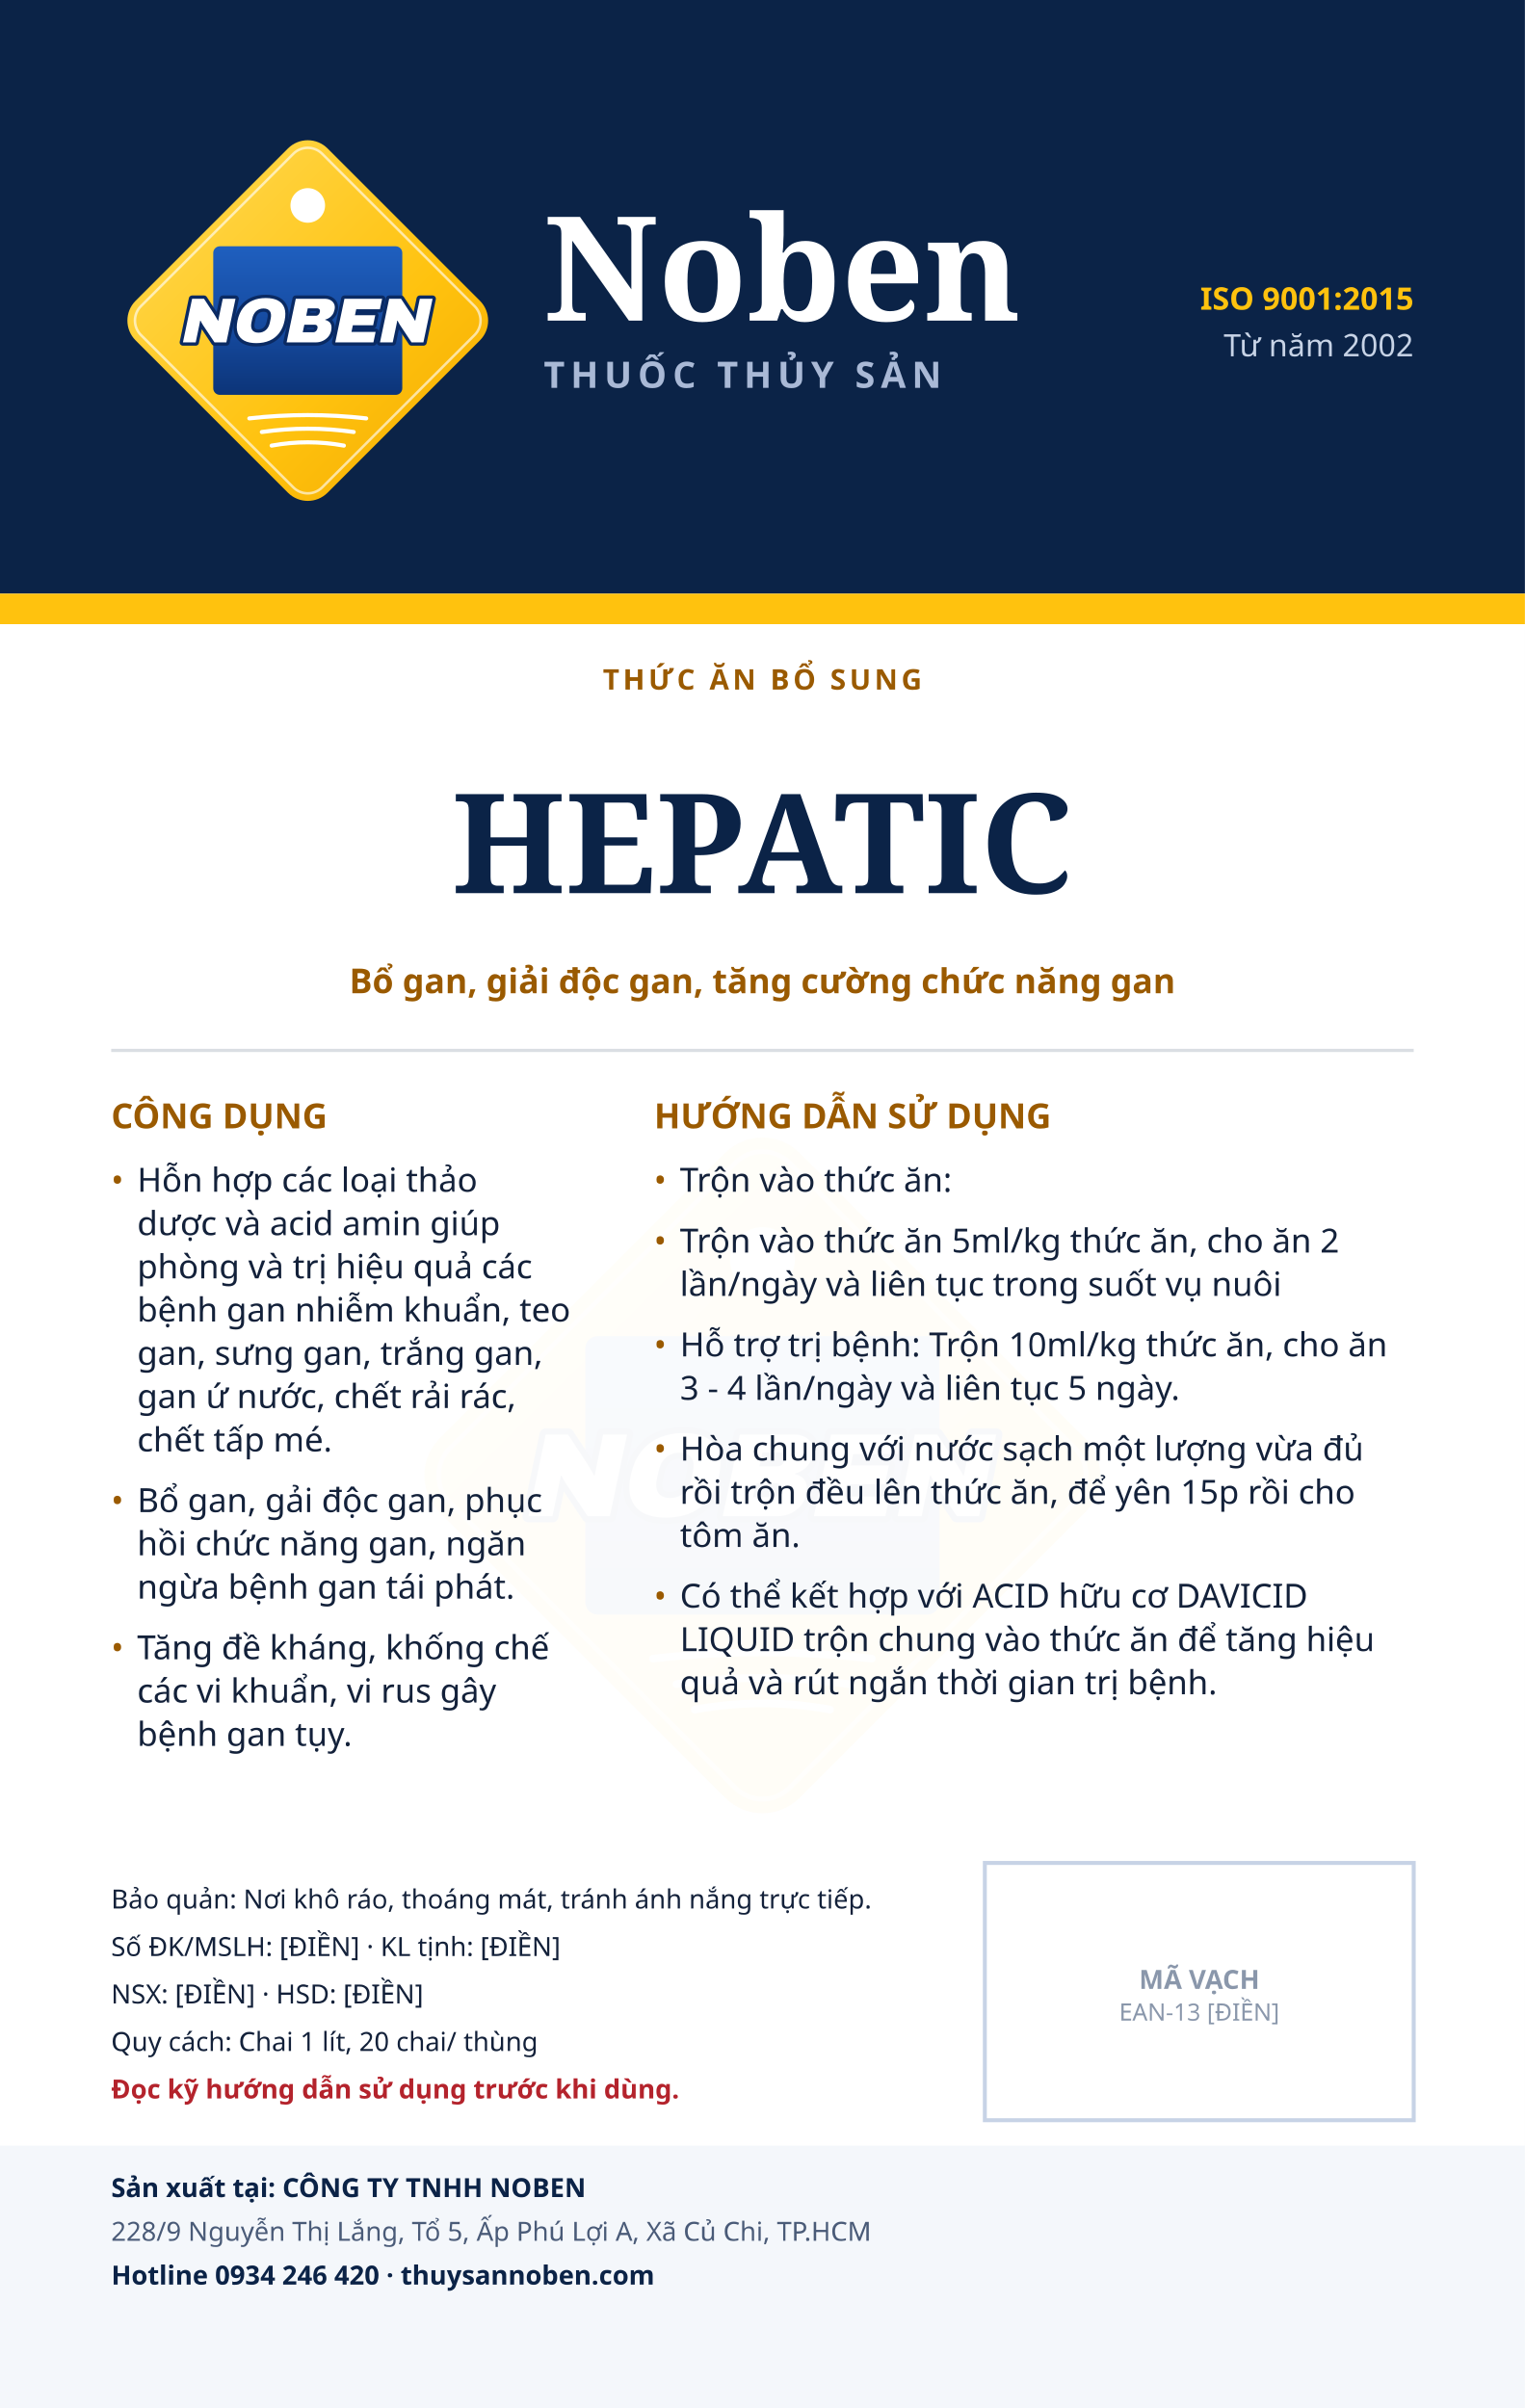
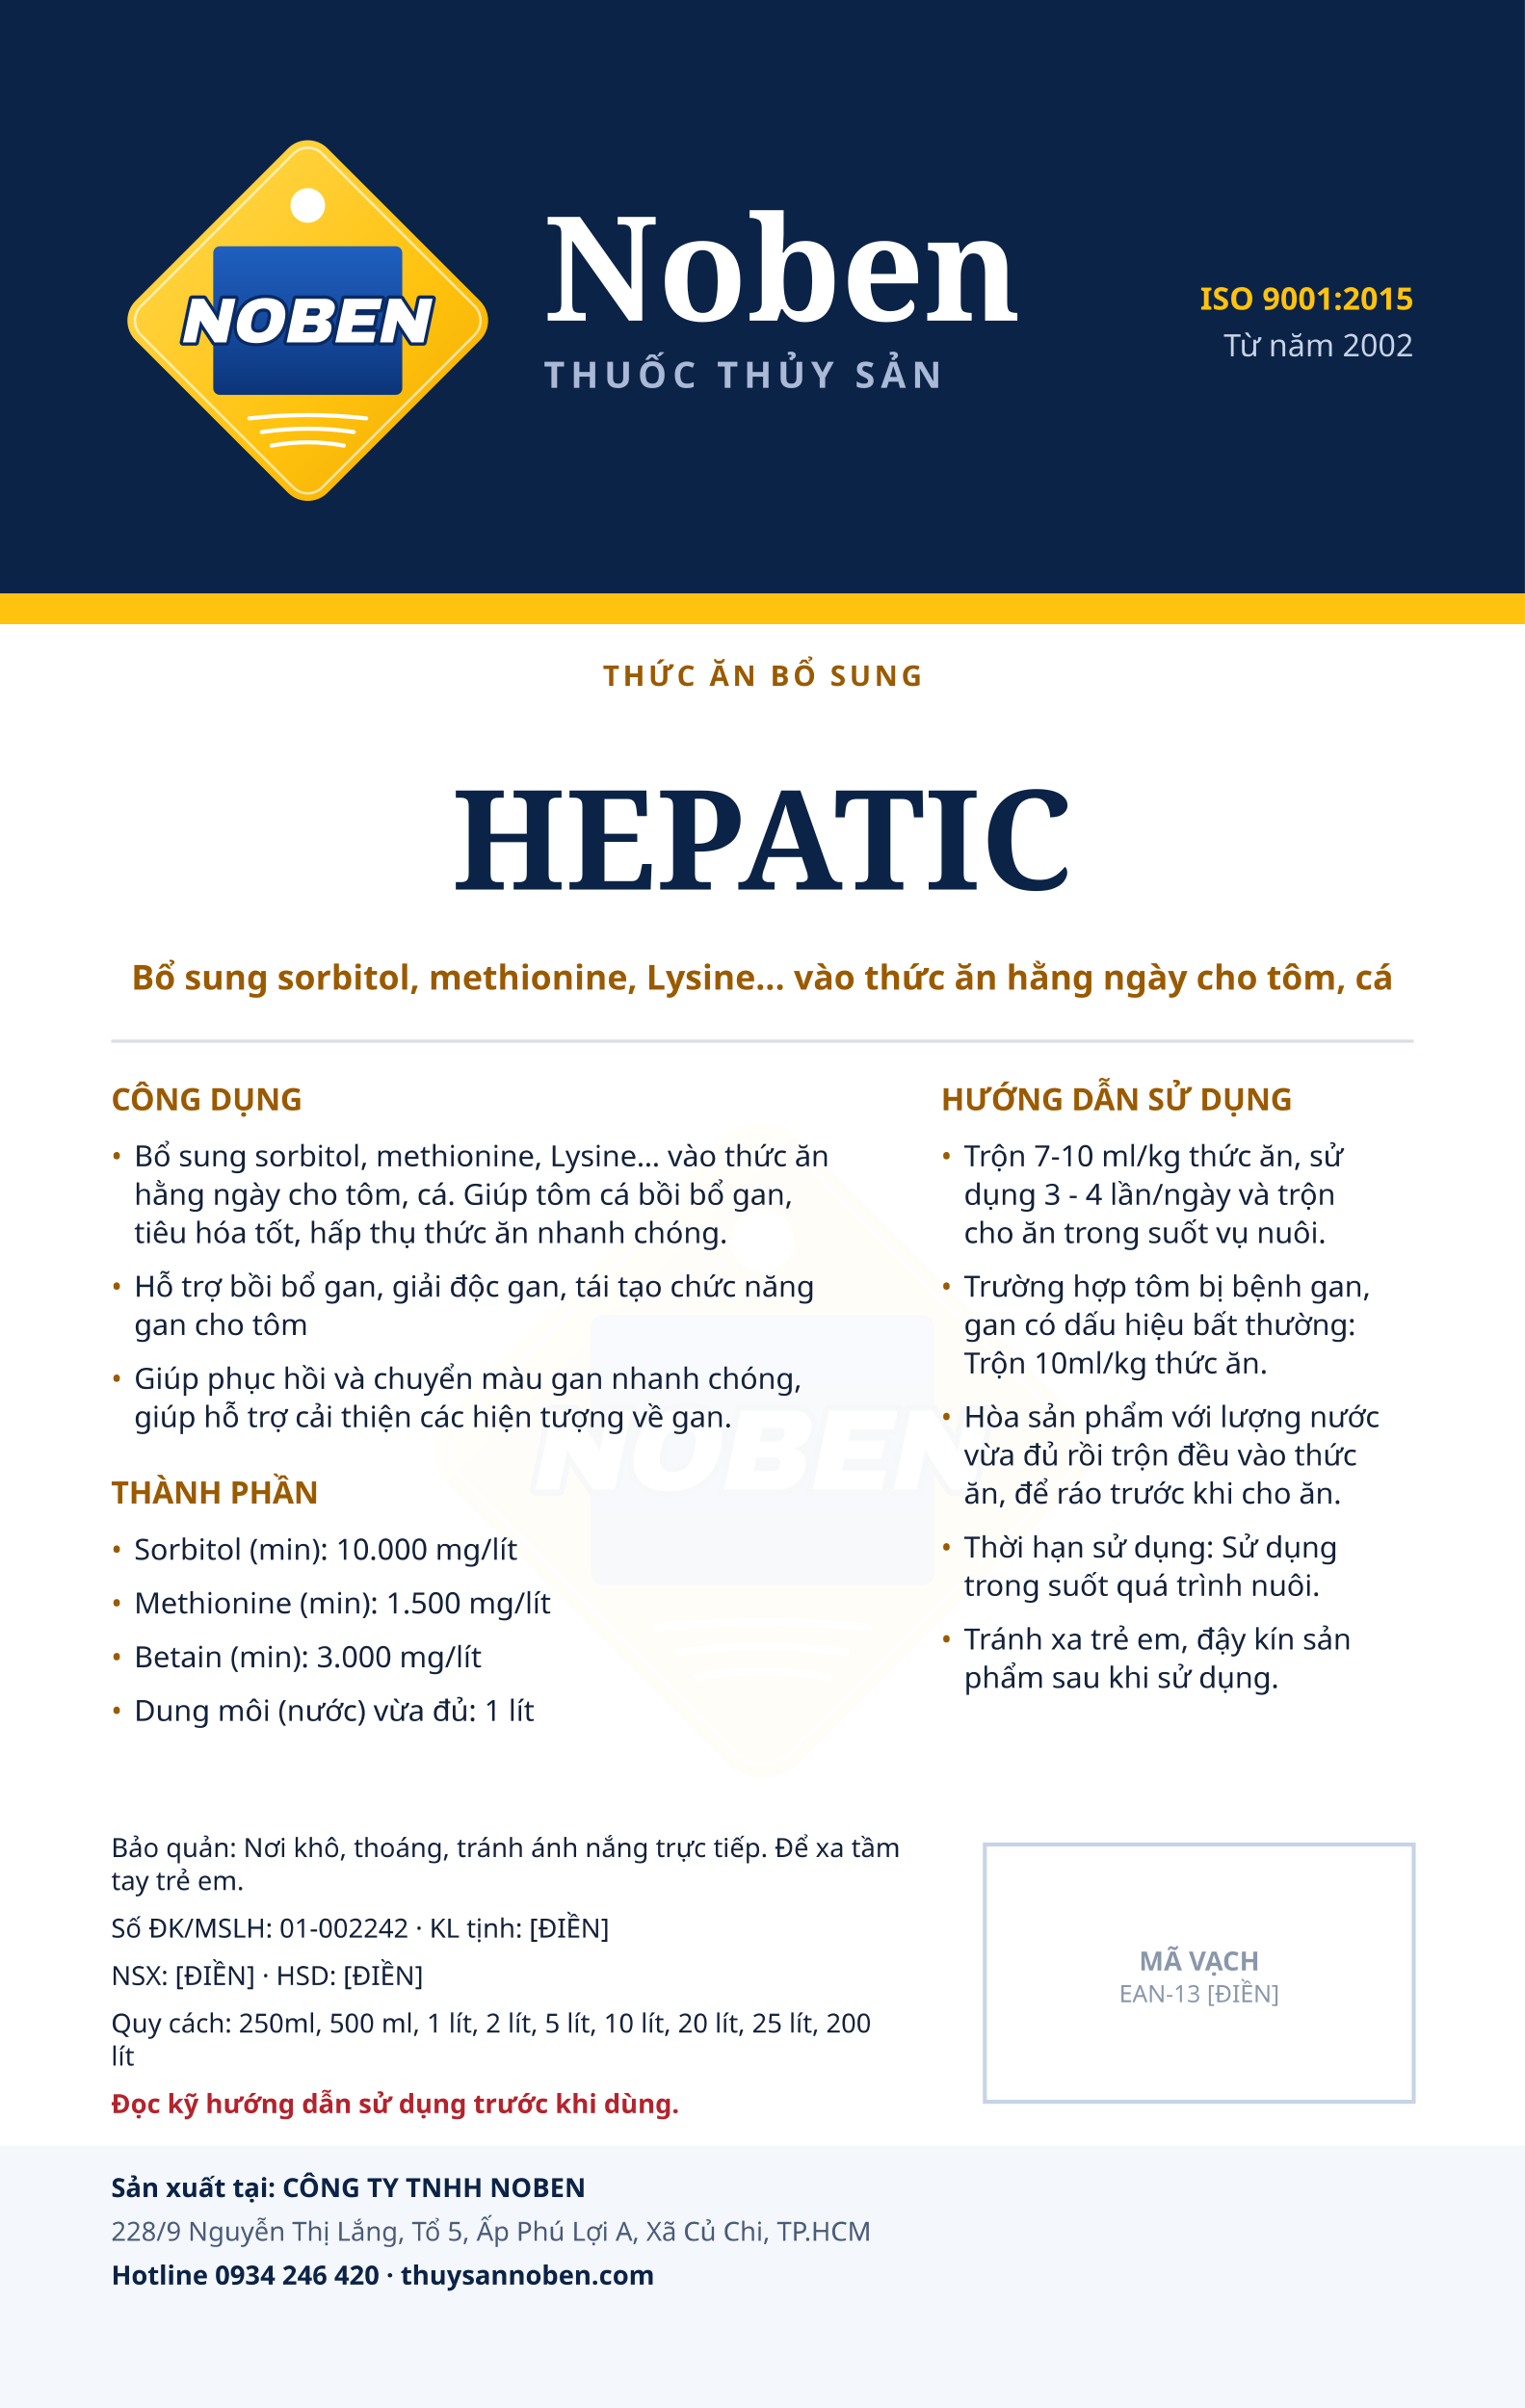
<svg xmlns="http://www.w3.org/2000/svg" xmlns:xlink="http://www.w3.org/1999/xlink" width="96mm" height="151.62mm" viewBox="-3 -3 96 151.62" data-trim="90 145.62" data-tran-le="3" data-an-toan="4">
  <defs>
    <clipPath id="nb-trang-giua">
      <rect x="0" y="36.29" width="90" height="95.81" />
    </clipPath>
  </defs>
  <g id="nen">
    <rect x="-3" y="-3" width="96" height="151.62" fill="#ffffff" />
    <rect x="-3" y="132.1" width="96" height="16.52" fill="#f4f7fb" />
    <g opacity="0.035" clip-path="url(#nb-trang-giua)">
-       <use href="#nb-mark-art" xlink:href="#nb-mark-art" transform="translate(21.81 66.71) scale(0.09057)" />
+       <use href="#nb-mark-art" xlink:href="#nb-mark-art" transform="translate(22.52 65.82) scale(0.08783)" />
    </g>
  </g>
  <g id="dai-thuong-hieu" data-khung="31.23 0 54.77 34.38">
    <rect x="-3" y="-3" width="96" height="37.38" fill="#0b2347" />
    <rect x="-3" y="34.38" width="96" height="1.92" fill="#ffc20e" />
    <text font-family="'Playfair Display ExtraBold', 'Playfair Display', serif" font-weight="800" font-size="9.14" fill="#ffffff" x="31.23" y="17.19">Noben</text>
    <text font-family="'Be Vietnam Pro SemiBold', 'Be Vietnam Pro', sans-serif" font-weight="600" font-size="2.29" fill="#a9b9d6" letter-spacing="0.37" x="31.23" y="21.42">THUỐC THỦY SẢN</text>
    <text font-family="'Be Vietnam Pro SemiBold', 'Be Vietnam Pro', sans-serif" font-weight="600" font-size="1.96" fill="#ffc20e" text-anchor="end" x="86" y="16.5">ISO 9001:2015</text>
    <text font-family="'Be Vietnam Pro', sans-serif" font-weight="400" font-size="1.96" fill="#c7d3e6" text-anchor="end" x="86" y="19.44">Từ năm 2002</text>
  </g>
  <g id="logo">
    <g transform="translate(4 4.81) scale(0.04834)">
      <g id="nb-mark-art">
        <defs>
          <linearGradient id="nb-g" x1="0" y1="0" x2="1" y2="1">
            <stop offset="0" stop-color="#ffdb57" />
            <stop offset=".618" stop-color="#ffc20e" />
            <stop offset="1" stop-color="#f2a900" />
          </linearGradient>
          <linearGradient id="nb-b" x1="0" y1="0" x2="0" y2="1">
            <stop offset="0" stop-color="#1f5fbf" />
            <stop offset=".618" stop-color="#14479a" />
            <stop offset="1" stop-color="#0c3478" />
          </linearGradient>
        </defs>
        <path d="M281.79 31.79 L480.21 230.21 A36.47 36.47 0 0 1 480.21 281.79 L281.79 480.21 A36.47 36.47 0 0 1 230.21 480.21 L31.79 281.79 A36.47 36.47 0 0 1 31.79 230.21 L230.21 31.79 A36.47 36.47 0 0 1 281.79 31.79 Z" fill="url(#nb-g)" />
        <path d="M274.83 38.76 L473.24 237.17 A26.62 26.62 0 0 1 473.24 274.83 L274.83 473.24 A26.62 26.62 0 0 1 237.17 473.24 L38.76 274.83 A26.62 26.62 0 0 1 38.76 237.17 L237.17 38.76 A26.62 26.62 0 0 1 274.83 38.76 Z" fill="none" stroke="#ffffff" stroke-opacity=".618" stroke-width="3.29" />
        <path d="M141.52 159.23 H370.48 A8.61 8.61 0 0 1 379.09 167.84 V344.16 A8.61 8.61 0 0 1 370.48 352.77 H141.52 A8.61 8.61 0 0 1 132.91 344.16 V167.84 A8.61 8.61 0 0 1 141.52 159.23 Z" fill="url(#nb-b)" />
        <circle cx="256" cy="106.02" r="22.54" fill="#ffffff" />
        <g transform="translate(93.46 284.39) scale(0.89704)">
          <g fill="none" stroke="#0a2a63" stroke-width="9.6" stroke-linejoin="round">
            <path transform="translate(-6.81 0)" d="M6.808 0.0 20.1 -63.296H37.396L52.312 -40.572Q52.947 -39.652 53.96 -37.904Q54.973 -36.156 56.022 -34.362Q57.071 -32.568 57.575 -31.464L58.074 -31.648Q58.523 -34.224 59.054 -36.754Q59.586 -39.284 59.856 -40.572L64.628 -63.296H83.12L69.828 0.0H52.624L35.765 -25.3Q34.587 -27.14 33.802 -28.658Q33.017 -30.176 32.295 -31.556L31.796 -31.372Q31.521 -29.624 31.154 -27.876Q30.787 -26.128 30.613 -25.3L25.3 0.0Z " />
            <path transform="translate(-7.2 0)" d="M113.676 1.104Q102.912 1.104 96.049 -2.576Q89.186 -6.256 86.674 -13.57Q84.162 -20.884 86.422 -31.648Q88.702 -42.504 94.276 -49.772Q99.85 -57.04 108.259 -60.72Q116.668 -64.4 127.432 -64.4Q138.288 -64.4 145.151 -60.72Q152.014 -57.04 154.536 -49.772Q157.058 -42.504 154.778 -31.648Q152.518 -20.884 146.934 -13.57Q141.35 -6.256 132.941 -2.576Q124.532 1.104 113.676 1.104ZM116.864 -14.076Q120.176 -14.076 122.928 -15.134Q125.68 -16.192 127.788 -18.124Q129.896 -20.056 131.294 -22.77Q132.692 -25.484 133.368 -28.704L134.604 -34.592Q135.281 -37.812 135.022 -40.526Q134.764 -43.24 133.468 -45.172Q132.172 -47.104 129.864 -48.162Q127.556 -49.22 124.244 -49.22Q120.932 -49.22 118.18 -48.162Q115.428 -47.104 113.366 -45.172Q111.304 -43.24 109.906 -40.526Q108.509 -37.812 107.832 -34.592L106.596 -28.704Q105.92 -25.484 106.178 -22.77Q106.436 -20.056 107.686 -18.124Q108.936 -16.192 111.244 -15.134Q113.552 -14.076 116.864 -14.076Z " />
            <path transform="translate(-7.59 0)" d="M158.08 0.0 171.372 -63.296H213.508Q218.292 -63.296 221.833 -61.318Q225.373 -59.34 227.031 -55.844Q228.689 -52.348 227.723 -47.748Q226.757 -43.148 224.667 -40.204Q222.577 -37.26 219.827 -35.558Q217.078 -33.856 214.052 -33.028L213.975 -32.66Q217.132 -31.924 219.469 -30.13Q221.807 -28.336 222.786 -25.116Q223.766 -21.896 222.704 -16.836Q221.641 -11.776 218.365 -8.004Q215.089 -4.232 210.504 -2.116Q205.92 0.0 200.768 0.0ZM181.503 -14.72H196.959Q199.075 -14.72 200.672 -16.192Q202.269 -17.664 202.888 -20.608Q203.177 -21.988 202.821 -23.138Q202.464 -24.288 201.542 -24.932Q200.619 -25.576 199.239 -25.576H183.783ZM186.526 -38.64H200.51Q201.982 -38.64 203.139 -39.33Q204.296 -40.02 205.165 -41.308Q206.033 -42.596 206.439 -44.528Q206.864 -46.552 205.783 -47.978Q204.703 -49.404 202.771 -49.404H188.787Z " />
            <path transform="translate(-7.8 0)" d="M228.932 0.0 242.224 -63.296H296.964L293.776 -48.116H259.368L257.533 -39.376H286.973L283.92 -24.84H254.48L252.452 -15.18H287.504L284.316 0.0Z " />
            <path transform="translate(-8 0)" d="M294.08 0.0 307.372 -63.296H324.668L339.584 -40.572Q340.219 -39.652 341.232 -37.904Q342.245 -36.156 343.294 -34.362Q344.343 -32.568 344.847 -31.464L345.346 -31.648Q345.795 -34.224 346.326 -36.754Q346.858 -39.284 347.128 -40.572L351.9 -63.296H370.392L357.1 0.0H339.896L323.037 -25.3Q321.859 -27.14 321.074 -28.658Q320.289 -30.176 319.567 -31.556L319.068 -31.372Q318.793 -29.624 318.426 -27.876Q318.059 -26.128 317.885 -25.3L312.572 0.0Z" />
          </g>
          <g fill="#ffffff">
            <path transform="translate(-6.81 0)" d="M6.808 0.0 20.1 -63.296H37.396L52.312 -40.572Q52.947 -39.652 53.96 -37.904Q54.973 -36.156 56.022 -34.362Q57.071 -32.568 57.575 -31.464L58.074 -31.648Q58.523 -34.224 59.054 -36.754Q59.586 -39.284 59.856 -40.572L64.628 -63.296H83.12L69.828 0.0H52.624L35.765 -25.3Q34.587 -27.14 33.802 -28.658Q33.017 -30.176 32.295 -31.556L31.796 -31.372Q31.521 -29.624 31.154 -27.876Q30.787 -26.128 30.613 -25.3L25.3 0.0Z " />
            <path transform="translate(-7.2 0)" d="M113.676 1.104Q102.912 1.104 96.049 -2.576Q89.186 -6.256 86.674 -13.57Q84.162 -20.884 86.422 -31.648Q88.702 -42.504 94.276 -49.772Q99.85 -57.04 108.259 -60.72Q116.668 -64.4 127.432 -64.4Q138.288 -64.4 145.151 -60.72Q152.014 -57.04 154.536 -49.772Q157.058 -42.504 154.778 -31.648Q152.518 -20.884 146.934 -13.57Q141.35 -6.256 132.941 -2.576Q124.532 1.104 113.676 1.104ZM116.864 -14.076Q120.176 -14.076 122.928 -15.134Q125.68 -16.192 127.788 -18.124Q129.896 -20.056 131.294 -22.77Q132.692 -25.484 133.368 -28.704L134.604 -34.592Q135.281 -37.812 135.022 -40.526Q134.764 -43.24 133.468 -45.172Q132.172 -47.104 129.864 -48.162Q127.556 -49.22 124.244 -49.22Q120.932 -49.22 118.18 -48.162Q115.428 -47.104 113.366 -45.172Q111.304 -43.24 109.906 -40.526Q108.509 -37.812 107.832 -34.592L106.596 -28.704Q105.92 -25.484 106.178 -22.77Q106.436 -20.056 107.686 -18.124Q108.936 -16.192 111.244 -15.134Q113.552 -14.076 116.864 -14.076Z " />
            <path transform="translate(-7.59 0)" d="M158.08 0.0 171.372 -63.296H213.508Q218.292 -63.296 221.833 -61.318Q225.373 -59.34 227.031 -55.844Q228.689 -52.348 227.723 -47.748Q226.757 -43.148 224.667 -40.204Q222.577 -37.26 219.827 -35.558Q217.078 -33.856 214.052 -33.028L213.975 -32.66Q217.132 -31.924 219.469 -30.13Q221.807 -28.336 222.786 -25.116Q223.766 -21.896 222.704 -16.836Q221.641 -11.776 218.365 -8.004Q215.089 -4.232 210.504 -2.116Q205.92 0.0 200.768 0.0ZM181.503 -14.72H196.959Q199.075 -14.72 200.672 -16.192Q202.269 -17.664 202.888 -20.608Q203.177 -21.988 202.821 -23.138Q202.464 -24.288 201.542 -24.932Q200.619 -25.576 199.239 -25.576H183.783ZM186.526 -38.64H200.51Q201.982 -38.64 203.139 -39.33Q204.296 -40.02 205.165 -41.308Q206.033 -42.596 206.439 -44.528Q206.864 -46.552 205.783 -47.978Q204.703 -49.404 202.771 -49.404H188.787Z " />
            <path transform="translate(-7.8 0)" d="M228.932 0.0 242.224 -63.296H296.964L293.776 -48.116H259.368L257.533 -39.376H286.973L283.92 -24.84H254.48L252.452 -15.18H287.504L284.316 0.0Z " />
            <path transform="translate(-8 0)" d="M294.08 0.0 307.372 -63.296H324.668L339.584 -40.572Q340.219 -39.652 341.232 -37.904Q342.245 -36.156 343.294 -34.362Q344.343 -32.568 344.847 -31.464L345.346 -31.648Q345.795 -34.224 346.326 -36.754Q346.858 -39.284 347.128 -40.572L351.9 -63.296H370.392L357.1 0.0H339.896L323.037 -25.3Q321.859 -27.14 321.074 -28.658Q320.289 -30.176 319.567 -31.556L319.068 -31.372Q318.793 -29.624 318.426 -27.876Q318.059 -26.128 317.885 -25.3L312.572 0.0Z" />
          </g>
        </g>
        <path d="M179.92 383.41 Q256 374.8 332.08 383.41 M196.19 401.13 Q256 392.52 315.81 401.13 M208.98 418.85 Q256 410.24 303.02 418.85" fill="none" stroke="#ffffff" stroke-width="5.32" stroke-linecap="round" />
      </g>
    </g>
  </g>
-   <g id="ten-san-pham" data-khung="4 36.29 82 29.2">
+   <g id="ten-san-pham" data-khung="4 36.29 82 28.35">
    <text font-family="'Be Vietnam Pro SemiBold', 'Be Vietnam Pro', sans-serif" font-weight="600" font-size="1.8" fill="#9a5a00" text-anchor="middle" letter-spacing="0.22">
-       <tspan x="45" y="40.42">THỨC ĂN BỔ SUNG</tspan>
+       <tspan x="45" y="40.19">THỨC ĂN BỔ SUNG</tspan>
    </text>
    <text font-family="'Playfair Display ExtraBold', 'Playfair Display', serif" font-weight="800" font-size="8.74" fill="#0b2347" text-anchor="middle">
-       <tspan x="45" y="53.24">HEPATIC</tspan>
+       <tspan x="45" y="53.01">HEPATIC</tspan>
    </text>
    <text font-family="'Be Vietnam Pro SemiBold', 'Be Vietnam Pro', sans-serif" font-weight="600" font-size="2.16" fill="#9a5a00" text-anchor="middle">
-       <tspan x="45" y="59.54">Bổ gan, giải độc gan, tăng cường chức năng gan</tspan>
+       <tspan x="45" y="59.31">Bổ sung sorbitol, methionine, Lysine… vào thức ăn hằng ngày cho tôm, cá</tspan>
    </text>
  </g>
-   <g id="cong-dung" data-khung="4 65.49 29.56 42.01">
-     <line x1="4" y1="63.14" x2="86" y2="63.14" stroke="#0b2347" stroke-opacity="0.15" stroke-width="0.2" />
-     <text font-family="'Be Vietnam Pro SemiBold', 'Be Vietnam Pro', sans-serif" font-weight="600" font-size="2.18" fill="#9a5a00">
-       <tspan x="4" y="68.05">CÔNG DỤNG</tspan>
+   <g id="cong-dung" data-khung="4 64.64 48.16 22.72">
+     <line x1="4" y1="62.56" x2="86" y2="62.56" stroke="#0b2347" stroke-opacity="0.15" stroke-width="0.2" />
+     <text font-family="'Be Vietnam Pro SemiBold', 'Be Vietnam Pro', sans-serif" font-weight="600" font-size="1.93" fill="#9a5a00">
+       <tspan x="4" y="66.91">CÔNG DỤNG</tspan>
    </text>
-     <text font-family="'Be Vietnam Pro', sans-serif" font-weight="400" font-size="2.1" fill="#9a5a00" x="4" y="72.04">•</text>
-     <text font-family="'Be Vietnam Pro', sans-serif" font-weight="400" font-size="2.1" fill="#13213a">
-       <tspan x="5.64" y="72.04">Hỗn hợp các loại thảo</tspan>
-       <tspan x="5.64" y="74.77">dược và acid amin giúp</tspan>
-       <tspan x="5.64" y="77.49">phòng và trị hiệu quả các</tspan>
-       <tspan x="5.64" y="80.21">bệnh gan nhiễm khuẩn, teo</tspan>
-       <tspan x="5.64" y="82.94">gan, sưng gan, trắng gan,</tspan>
-       <tspan x="5.64" y="85.66">gan ứ nước, chết rải rác,</tspan>
-       <tspan x="5.64" y="88.39">chết tấp mé.</tspan>
+     <text font-family="'Be Vietnam Pro', sans-serif" font-weight="400" font-size="1.85" fill="#9a5a00" x="4" y="70.44">•</text>
+     <text font-family="'Be Vietnam Pro', sans-serif" font-weight="400" font-size="1.85" fill="#13213a">
+       <tspan x="5.45" y="70.44">Bổ sung sorbitol, methionine, Lysine… vào thức ăn</tspan>
+       <tspan x="5.45" y="72.86">hằng ngày cho tôm, cá. Giúp tôm cá bồi bổ gan,</tspan>
+       <tspan x="5.45" y="75.27">tiêu hóa tốt, hấp thụ thức ăn nhanh chóng.</tspan>
    </text>
-     <text font-family="'Be Vietnam Pro', sans-serif" font-weight="400" font-size="2.1" fill="#9a5a00" x="4" y="92.21">•</text>
-     <text font-family="'Be Vietnam Pro', sans-serif" font-weight="400" font-size="2.1" fill="#13213a">
-       <tspan x="5.64" y="92.21">Bổ gan, gải độc gan, phục</tspan>
-       <tspan x="5.64" y="94.93">hồi chức năng gan, ngăn</tspan>
-       <tspan x="5.64" y="97.66">ngừa bệnh gan tái phát.</tspan>
+     <text font-family="'Be Vietnam Pro', sans-serif" font-weight="400" font-size="1.85" fill="#9a5a00" x="4" y="78.65">•</text>
+     <text font-family="'Be Vietnam Pro', sans-serif" font-weight="400" font-size="1.85" fill="#13213a">
+       <tspan x="5.45" y="78.65">Hỗ trợ bồi bổ gan, giải độc gan, tái tạo chức năng</tspan>
+       <tspan x="5.45" y="81.06">gan cho tôm</tspan>
    </text>
-     <text font-family="'Be Vietnam Pro', sans-serif" font-weight="400" font-size="2.1" fill="#9a5a00" x="4" y="101.48">•</text>
-     <text font-family="'Be Vietnam Pro', sans-serif" font-weight="400" font-size="2.1" fill="#13213a">
-       <tspan x="5.64" y="101.48">Tăng đề kháng, khống chế</tspan>
-       <tspan x="5.64" y="104.2">các vi khuẩn, vi rus gây</tspan>
-       <tspan x="5.64" y="106.93">bệnh gan tụy.</tspan>
+     <text font-family="'Be Vietnam Pro', sans-serif" font-weight="400" font-size="1.85" fill="#9a5a00" x="4" y="84.45">•</text>
+     <text font-family="'Be Vietnam Pro', sans-serif" font-weight="400" font-size="1.85" fill="#13213a">
+       <tspan x="5.45" y="84.45">Giúp phục hồi và chuyển màu gan nhanh chóng,</tspan>
+       <tspan x="5.45" y="86.86">giúp hỗ trợ cải thiện các hiện tượng về gan.</tspan>
    </text>
  </g>
-   <g id="huong-dan" data-khung="38.17 65.49 47.83 38.76">
-     <text font-family="'Be Vietnam Pro SemiBold', 'Be Vietnam Pro', sans-serif" font-weight="600" font-size="2.18" fill="#9a5a00">
-       <tspan x="38.17" y="68.05">HƯỚNG DẪN SỬ DỤNG</tspan>
+   <g id="huong-dan" data-khung="56.24 64.64 29.76 39.14">
+     <text font-family="'Be Vietnam Pro SemiBold', 'Be Vietnam Pro', sans-serif" font-weight="600" font-size="1.93" fill="#9a5a00">
+       <tspan x="56.24" y="66.91">HƯỚNG DẪN SỬ DỤNG</tspan>
    </text>
-     <text font-family="'Be Vietnam Pro', sans-serif" font-weight="400" font-size="2.1" fill="#9a5a00" x="38.17" y="72.04">•</text>
-     <text font-family="'Be Vietnam Pro', sans-serif" font-weight="400" font-size="2.1" fill="#13213a">
-       <tspan x="39.81" y="72.04">Trộn vào thức ăn:</tspan>
+     <text font-family="'Be Vietnam Pro', sans-serif" font-weight="400" font-size="1.85" fill="#9a5a00" x="56.24" y="70.44">•</text>
+     <text font-family="'Be Vietnam Pro', sans-serif" font-weight="400" font-size="1.85" fill="#13213a">
+       <tspan x="57.69" y="70.44">Trộn 7-10 ml/kg thức ăn, sử</tspan>
+       <tspan x="57.69" y="72.86">dụng 3 - 4 lần/ngày và trộn</tspan>
+       <tspan x="57.69" y="75.27">cho ăn trong suốt vụ nuôi.</tspan>
    </text>
-     <text font-family="'Be Vietnam Pro', sans-serif" font-weight="400" font-size="2.1" fill="#9a5a00" x="38.17" y="75.87">•</text>
-     <text font-family="'Be Vietnam Pro', sans-serif" font-weight="400" font-size="2.1" fill="#13213a">
-       <tspan x="39.81" y="75.87">Trộn vào thức ăn 5ml/kg thức ăn, cho ăn 2</tspan>
-       <tspan x="39.81" y="78.59">lần/ngày và liên tục trong suốt vụ nuôi</tspan>
+     <text font-family="'Be Vietnam Pro', sans-serif" font-weight="400" font-size="1.85" fill="#9a5a00" x="56.24" y="78.65">•</text>
+     <text font-family="'Be Vietnam Pro', sans-serif" font-weight="400" font-size="1.85" fill="#13213a">
+       <tspan x="57.69" y="78.65">Trường hợp tôm bị bệnh gan,</tspan>
+       <tspan x="57.69" y="81.06">gan có dấu hiệu bất thường:</tspan>
+       <tspan x="57.69" y="83.48">Trộn 10ml/kg thức ăn.</tspan>
    </text>
-     <text font-family="'Be Vietnam Pro', sans-serif" font-weight="400" font-size="2.1" fill="#9a5a00" x="38.17" y="82.41">•</text>
-     <text font-family="'Be Vietnam Pro', sans-serif" font-weight="400" font-size="2.1" fill="#13213a">
-       <tspan x="39.81" y="82.41">Hỗ trợ trị bệnh: Trộn 10ml/kg thức ăn, cho ăn</tspan>
-       <tspan x="39.81" y="85.14">3 - 4 lần/ngày và liên tục 5 ngày.</tspan>
+     <text font-family="'Be Vietnam Pro', sans-serif" font-weight="400" font-size="1.85" fill="#9a5a00" x="56.24" y="86.86">•</text>
+     <text font-family="'Be Vietnam Pro', sans-serif" font-weight="400" font-size="1.85" fill="#13213a">
+       <tspan x="57.69" y="86.86">Hòa sản phẩm với lượng nước</tspan>
+       <tspan x="57.69" y="89.27">vừa đủ rồi trộn đều vào thức</tspan>
+       <tspan x="57.69" y="91.68">ăn, để ráo trước khi cho ăn.</tspan>
    </text>
-     <text font-family="'Be Vietnam Pro', sans-serif" font-weight="400" font-size="2.1" fill="#9a5a00" x="38.17" y="88.96">•</text>
-     <text font-family="'Be Vietnam Pro', sans-serif" font-weight="400" font-size="2.1" fill="#13213a">
-       <tspan x="39.81" y="88.96">Hòa chung với nước sạch một lượng vừa đủ</tspan>
-       <tspan x="39.81" y="91.69">rồi trộn đều lên thức ăn, để yên 15p rồi cho</tspan>
-       <tspan x="39.81" y="94.41">tôm ăn.</tspan>
+     <text font-family="'Be Vietnam Pro', sans-serif" font-weight="400" font-size="1.85" fill="#9a5a00" x="56.24" y="95.07">•</text>
+     <text font-family="'Be Vietnam Pro', sans-serif" font-weight="400" font-size="1.85" fill="#13213a">
+       <tspan x="57.69" y="95.07">Thời hạn sử dụng: Sử dụng</tspan>
+       <tspan x="57.69" y="97.48">trong suốt quá trình nuôi.</tspan>
    </text>
-     <text font-family="'Be Vietnam Pro', sans-serif" font-weight="400" font-size="2.1" fill="#9a5a00" x="38.17" y="98.23">•</text>
-     <text font-family="'Be Vietnam Pro', sans-serif" font-weight="400" font-size="2.1" fill="#13213a">
-       <tspan x="39.81" y="98.23">Có thể kết hợp với ACID hữu cơ DAVICID</tspan>
-       <tspan x="39.81" y="100.96">LIQUID trộn chung vào thức ăn để tăng hiệu</tspan>
-       <tspan x="39.81" y="103.68">quả và rút ngắn thời gian trị bệnh.</tspan>
+     <text font-family="'Be Vietnam Pro', sans-serif" font-weight="400" font-size="1.85" fill="#9a5a00" x="56.24" y="100.86">•</text>
+     <text font-family="'Be Vietnam Pro', sans-serif" font-weight="400" font-size="1.85" fill="#13213a">
+       <tspan x="57.69" y="100.86">Tránh xa trẻ em, đậy kín sản</tspan>
+       <tspan x="57.69" y="103.28">phẩm sau khi sử dụng.</tspan>
    </text>
  </g>
-   <g id="thanh-phan">
- </g>
-   <g id="phap-ly" data-khung="4 114.3 82 27.32">
+   <g id="thanh-phan" data-khung="4 89.4 48.16 16.46">
+     <text font-family="'Be Vietnam Pro SemiBold', 'Be Vietnam Pro', sans-serif" font-weight="600" font-size="1.93" fill="#9a5a00">
+       <tspan x="4" y="91.67">THÀNH PHẦN</tspan>
+     </text>
+     <text font-family="'Be Vietnam Pro', sans-serif" font-weight="400" font-size="1.85" fill="#9a5a00" x="4" y="95.21">•</text>
+     <text font-family="'Be Vietnam Pro', sans-serif" font-weight="400" font-size="1.85" fill="#13213a">
+       <tspan x="5.45" y="95.21">Sorbitol (min): 10.000 mg/lít</tspan>
+     </text>
+     <text font-family="'Be Vietnam Pro', sans-serif" font-weight="400" font-size="1.85" fill="#9a5a00" x="4" y="98.59">•</text>
+     <text font-family="'Be Vietnam Pro', sans-serif" font-weight="400" font-size="1.85" fill="#13213a">
+       <tspan x="5.45" y="98.59">Methionine (min): 1.500 mg/lít</tspan>
+     </text>
+     <text font-family="'Be Vietnam Pro', sans-serif" font-weight="400" font-size="1.85" fill="#9a5a00" x="4" y="101.98">•</text>
+     <text font-family="'Be Vietnam Pro', sans-serif" font-weight="400" font-size="1.85" fill="#13213a">
+       <tspan x="5.45" y="101.98">Betain (min): 3.000 mg/lít</tspan>
+     </text>
+     <text font-family="'Be Vietnam Pro', sans-serif" font-weight="400" font-size="1.85" fill="#9a5a00" x="4" y="105.36">•</text>
+     <text font-family="'Be Vietnam Pro', sans-serif" font-weight="400" font-size="1.85" fill="#13213a">
+       <tspan x="5.45" y="105.36">Dung môi (nước) vừa đủ: 1 lít</tspan>
+     </text>
+   </g>
+   <g id="phap-ly" data-khung="4 111.97 82 29.65">
    <text font-family="'Be Vietnam Pro', sans-serif" font-weight="400" font-size="1.66" fill="#13213a">
-       <tspan x="4" y="117.17">Bảo quản: Nơi khô ráo, thoáng mát, tránh ánh nắng trực tiếp.</tspan>
+       <tspan x="4" y="113.93">Bảo quản: Nơi khô, thoáng, tránh ánh nắng trực tiếp. Để xa tầm</tspan>
+       <tspan x="4" y="116.01">tay trẻ em.</tspan>
    </text>
    <text font-family="'Be Vietnam Pro', sans-serif" font-weight="400" font-size="1.66" fill="#13213a">
-       <tspan x="4" y="120.16">Số ĐK/MSLH: [ĐIỀN] · KL tịnh: [ĐIỀN]</tspan>
+       <tspan x="4" y="119">Số ĐK/MSLH: 01-002242 · KL tịnh: [ĐIỀN]</tspan>
    </text>
    <text font-family="'Be Vietnam Pro', sans-serif" font-weight="400" font-size="1.66" fill="#13213a">
-       <tspan x="4" y="123.15">NSX: [ĐIỀN] · HSD: [ĐIỀN]</tspan>
+       <tspan x="4" y="121.99">NSX: [ĐIỀN] · HSD: [ĐIỀN]</tspan>
    </text>
    <text font-family="'Be Vietnam Pro', sans-serif" font-weight="400" font-size="1.66" fill="#13213a">
-       <tspan x="4" y="126.14">Quy cách: Chai 1 lít, 20 chai/ thùng</tspan>
+       <tspan x="4" y="124.98">Quy cách: 250ml, 500 ml, 1 lít, 2 lít, 5 lít, 10 lít, 20 lít, 25 lít, 200</tspan>
+       <tspan x="4" y="127.06">lít</tspan>
    </text>
    <text font-family="'Be Vietnam Pro SemiBold', 'Be Vietnam Pro', sans-serif" font-weight="600" font-size="1.66" fill="#b4232c">
-       <tspan x="4" y="129.13">Đọc kỹ hướng dẫn sử dụng trước khi dùng.</tspan>
+       <tspan x="4" y="130.05">Đọc kỹ hướng dẫn sử dụng trước khi dùng.</tspan>
    </text>
    <text font-family="'Be Vietnam Pro SemiBold', 'Be Vietnam Pro', sans-serif" font-weight="600" font-size="1.66" fill="#0b2347">
      <tspan x="4" y="135.34">Sản xuất tại: CÔNG TY TNHH NOBEN</tspan>
    </text>
    <text font-family="'Be Vietnam Pro', sans-serif" font-weight="400" font-size="1.66" fill="#4a5b78">
      <tspan x="4" y="138.09">228/9 Nguyễn Thị Lắng, Tổ 5, Ấp Phú Lợi A, Xã Củ Chi, TP.HCM</tspan>
    </text>
    <text font-family="'Be Vietnam Pro SemiBold', 'Be Vietnam Pro', sans-serif" font-weight="600" font-size="1.66" fill="#0b2347">
      <tspan x="4" y="140.85">Hotline 0934 246 420 · thuysannoben.com</tspan>
    </text>
  </g>
-   <g id="ma-vach" data-khung="59 114.3 27 16.2">
-     <rect x="59" y="114.3" width="27" height="16.2" fill="#ffffff" stroke="#c7d3e6" stroke-width="0.25" />
-     <text font-family="'Be Vietnam Pro SemiBold', 'Be Vietnam Pro', sans-serif" font-weight="600" font-size="1.66" fill="#8a97ab" text-anchor="middle" x="72.5" y="122.23">MÃ VẠCH</text>
-     <text font-family="'Be Vietnam Pro', sans-serif" font-weight="400" font-size="1.5" fill="#8a97ab" text-anchor="middle" x="72.5" y="124.23">EAN-13 [ĐIỀN]</text>
+   <g id="ma-vach" data-khung="59 113.14 27 16.2">
+     <rect x="59" y="113.14" width="27" height="16.2" fill="#ffffff" stroke="#c7d3e6" stroke-width="0.25" />
+     <text font-family="'Be Vietnam Pro SemiBold', 'Be Vietnam Pro', sans-serif" font-weight="600" font-size="1.66" fill="#8a97ab" text-anchor="middle" x="72.5" y="121.07">MÃ VẠCH</text>
+     <text font-family="'Be Vietnam Pro', sans-serif" font-weight="400" font-size="1.5" fill="#8a97ab" text-anchor="middle" x="72.5" y="123.07">EAN-13 [ĐIỀN]</text>
  </g>
  <g id="vung-an-toan" display="none">
    <rect x="-3" y="-3" width="96" height="151.62" fill="none" stroke="#e6007e" stroke-width="0.2" />
    <rect x="0" y="0" width="90" height="145.62" fill="none" stroke="#00a0e9" stroke-width="0.25" />
    <rect x="4" y="4" width="82" height="137.62" fill="none" stroke="#2fb34a" stroke-width="0.2" stroke-dasharray="1 1" />
    <line x1="0" y1="90" x2="90" y2="90" stroke="#ffc20e" stroke-width="0.2" stroke-dasharray="2 1" />
  </g>
</svg>
